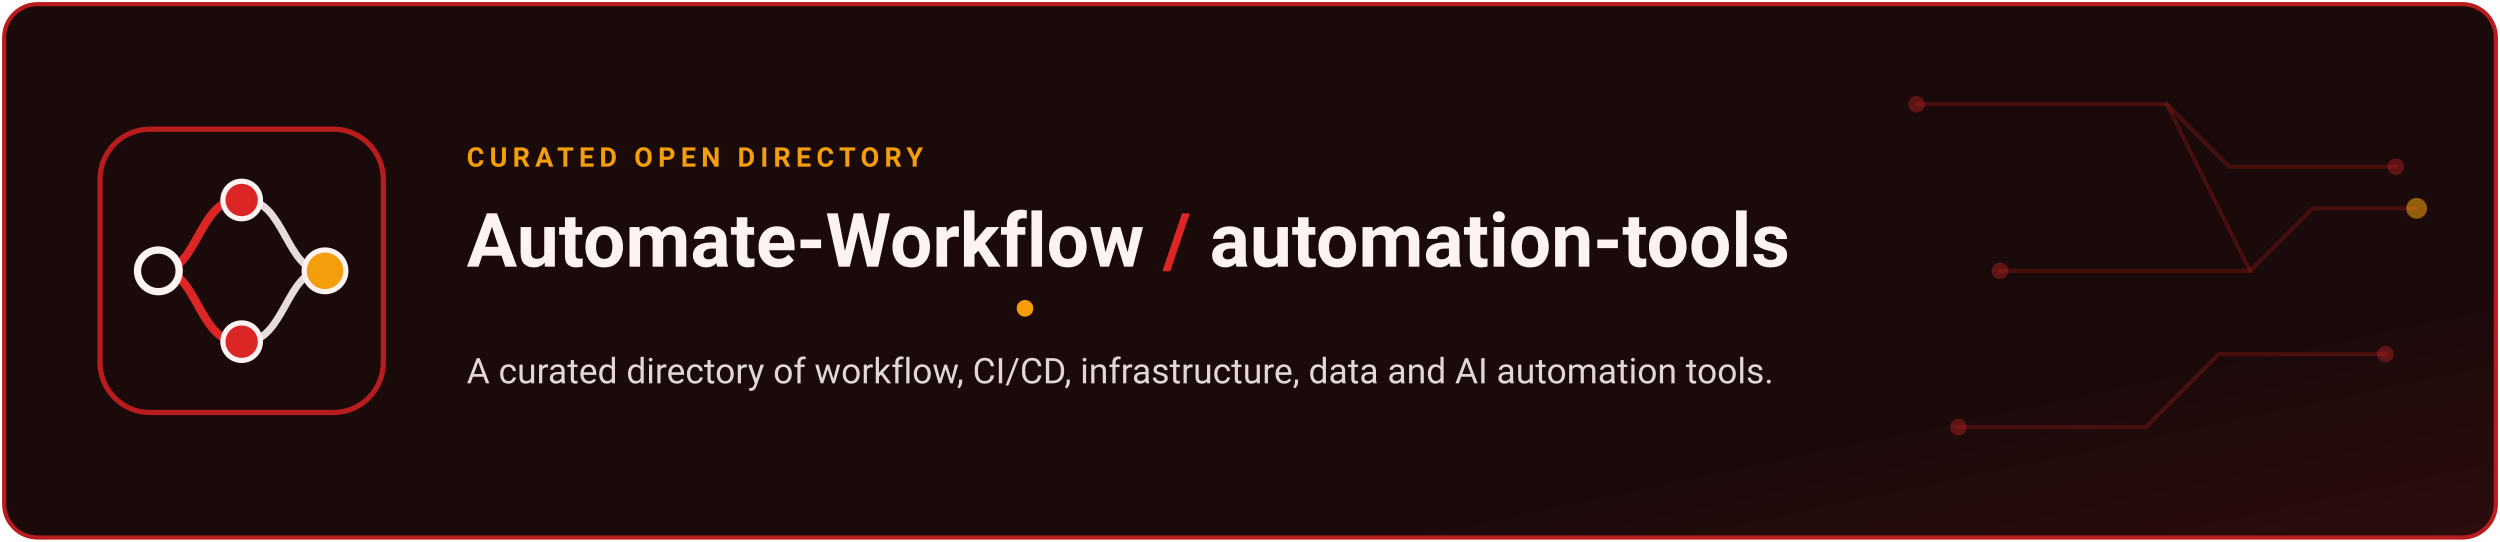
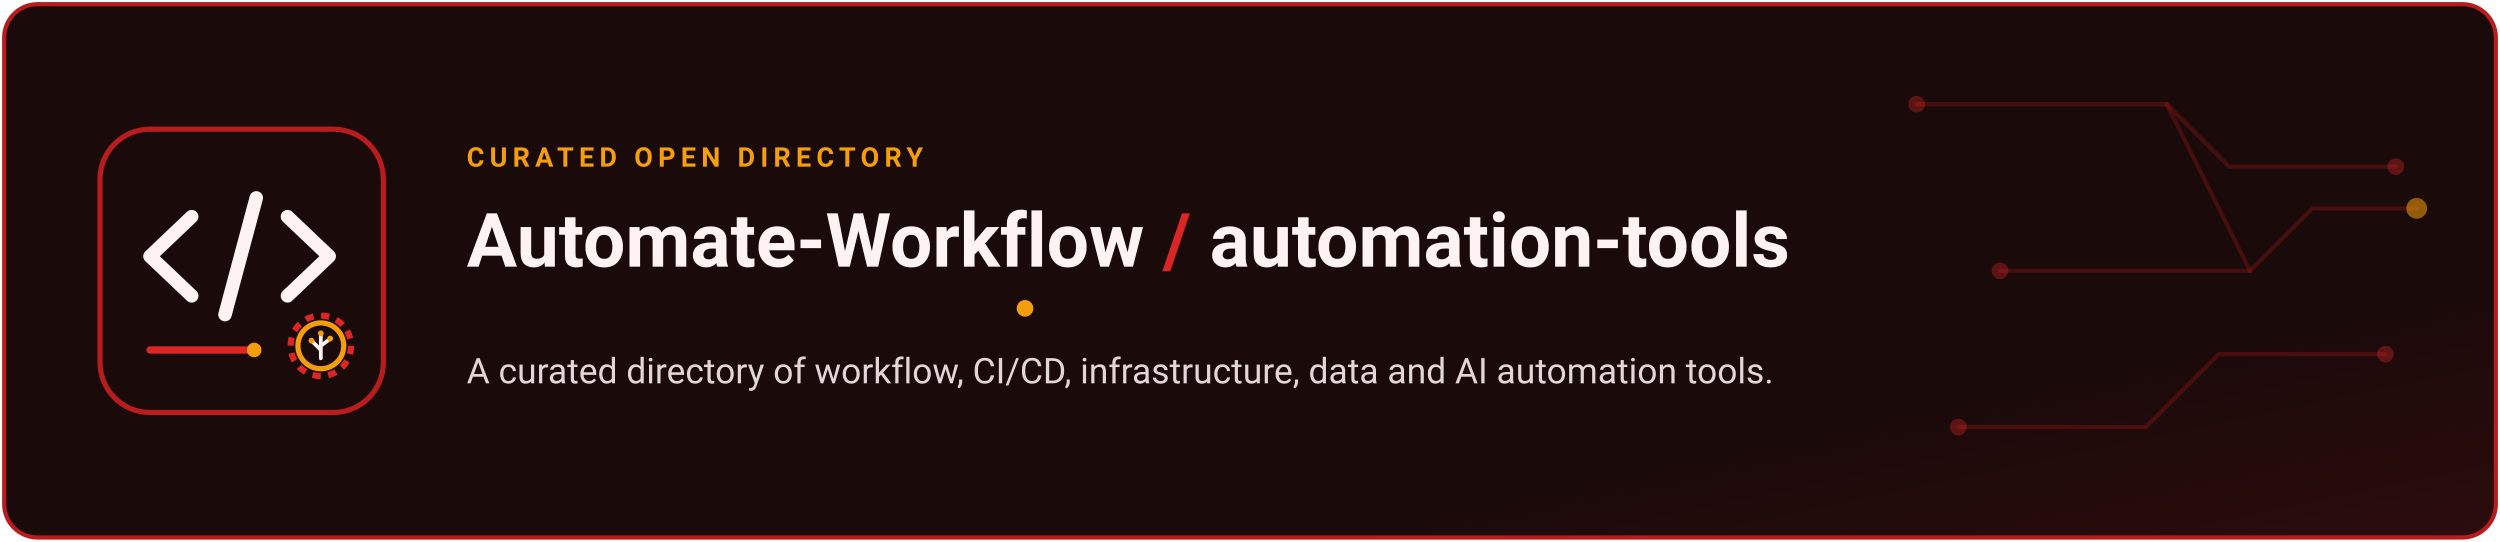
<svg xmlns="http://www.w3.org/2000/svg" viewBox="0 0 1200 260" width="1200" height="260" role="img" aria-label="Automate-Workflow / automation-tools">
  <defs>
    <linearGradient id="bg-grad" x1="0%" y1="0%" x2="100%" y2="100%">
      <stop offset="0%" stop-color="#1A0A0A" />
      <stop offset="75%" stop-color="#1A0A0A" />
      <stop offset="100%" stop-color="#2D0C0C" />
    </linearGradient>
    <linearGradient id="accent-line" x1="0%" y1="0%" x2="100%" y2="0%">
      <stop offset="0%" stop-color="#DC2626" />
      <stop offset="70%" stop-color="#B91C1C" />
      <stop offset="100%" stop-color="#F59E0B" />
    </linearGradient>
  </defs>
  <rect x="2" y="2" width="1196" height="256" rx="16" fill="url(#bg-grad)" stroke="#B91C1C" stroke-width="2" />
  <g fill="none" stroke="#B91C1C" stroke-opacity="0.28" stroke-width="2" stroke-linecap="round">
    <path d="M 920 50 H 1040 L 1070 80 H 1150" />
    <path d="M 960 130 H 1080 L 1110 100 H 1160" />
    <path d="M 940 205 H 1030 L 1065 170 H 1145" />
    <path d="M 1040 50 L 1080 130" />
  </g>
  <g fill="#DC2626" fill-opacity="0.35">
    <circle cx="920" cy="50" r="4" />
    <circle cx="960" cy="130" r="4" />
    <circle cx="940" cy="205" r="4" />
    <circle cx="1150" cy="80" r="4" />
    <circle cx="1145" cy="170" r="4" />
  </g>
  <circle cx="1160" cy="100" r="5" fill="#F59E0B" fill-opacity="0.55" />
  <rect x="48" y="62" width="136" height="136" rx="24" fill="#1A0A0A" stroke="#B91C1C" stroke-width="2.5" />
-   <g fill="none" stroke-linecap="round" stroke-linejoin="round">
-     <path d="M 78 130 C 94 130, 96 96, 114 96" stroke="#DC2626" stroke-width="4" />
-     <path d="M 78 130 C 94 130, 96 164, 114 164" stroke="#DC2626" stroke-width="4" />
-     <path d="M 118 96 C 136 96, 138 130, 154 130" stroke="#FEF2F2" stroke-width="3.5" stroke-opacity="0.9" />
-     <path d="M 118 164 C 136 164, 138 130, 154 130" stroke="#FEF2F2" stroke-width="3.5" stroke-opacity="0.9" />
+   <g fill="none" stroke="#FEF2F2" stroke-width="6.5" stroke-linecap="round" stroke-linejoin="round">
+     <polyline points="92,104 72,123 92,142" />
+     <line x1="123" y1="95" x2="108" y2="151" />
+     <polyline points="138,104 158,123 138,142" />
  </g>
-   <circle cx="76" cy="130" r="10" fill="#1A0A0A" stroke="#FEF2F2" stroke-width="3.5" />
-   <circle cx="116" cy="96" r="9" fill="#DC2626" stroke="#FEF2F2" stroke-width="2.5" />
-   <circle cx="116" cy="164" r="9" fill="#DC2626" stroke="#FEF2F2" stroke-width="2.5" />
-   <circle cx="156" cy="130" r="10" fill="#F59E0B" stroke="#FEF2F2" stroke-width="2.5" />
+   <line x1="72" y1="168" x2="122" y2="168" stroke="#DC2626" stroke-width="3.5" stroke-linecap="round" />
+   <circle cx="122" cy="168" r="3.5" fill="#F59E0B" />
+   <g transform="translate(154, 166)">
+     <circle cx="0" cy="0" r="11" fill="#1A0A0A" stroke="#F59E0B" stroke-width="2.5" />
+     <circle cx="0" cy="0" r="14.5" fill="none" stroke="#DC2626" stroke-width="3" stroke-dasharray="4 3.6" />
+     <path d="M 0 6 V -5 M 0 2 L -4 -2 M 0 0 L 4 -3" fill="none" stroke="#FEF2F2" stroke-width="1.8" stroke-linecap="round" />
+     <circle cx="0" cy="-6" r="1.4" fill="#F59E0B" />
+     <circle cx="-4.5" cy="-2.5" r="1.4" fill="#F59E0B" />
+     <circle cx="4.5" cy="-3.5" r="1.4" fill="#F59E0B" />
+   </g>
  <text x="224" y="80" font-family="-apple-system, BlinkMacSystemFont, 'Segoe UI', Roboto, Helvetica, Arial, sans-serif" font-size="13" font-weight="700" letter-spacing="2.5" fill="#F59E0B">CURATED OPEN DIRECTORY</text>
  <text x="224" y="128" font-family="-apple-system, BlinkMacSystemFont, 'Segoe UI', Roboto, Helvetica, Arial, sans-serif" font-size="36" font-weight="700" fill="#FEF2F2">Automate-Workflow <tspan fill="#DC2626">/</tspan> automation-tools</text>
  <line x1="224" y1="148" x2="480" y2="148" stroke="url(#accent-line)" stroke-width="3" stroke-linecap="round" />
  <circle cx="492" cy="148" r="4" fill="#F59E0B" />
  <text x="224" y="184" font-family="-apple-system, BlinkMacSystemFont, 'Segoe UI', Roboto, Helvetica, Arial, sans-serif" font-size="17" font-weight="400" fill="#FEF2F2" fill-opacity="0.88">A curated directory of workflow, CI/CD, infrastructure, data and AI automation tools.</text>
</svg>
